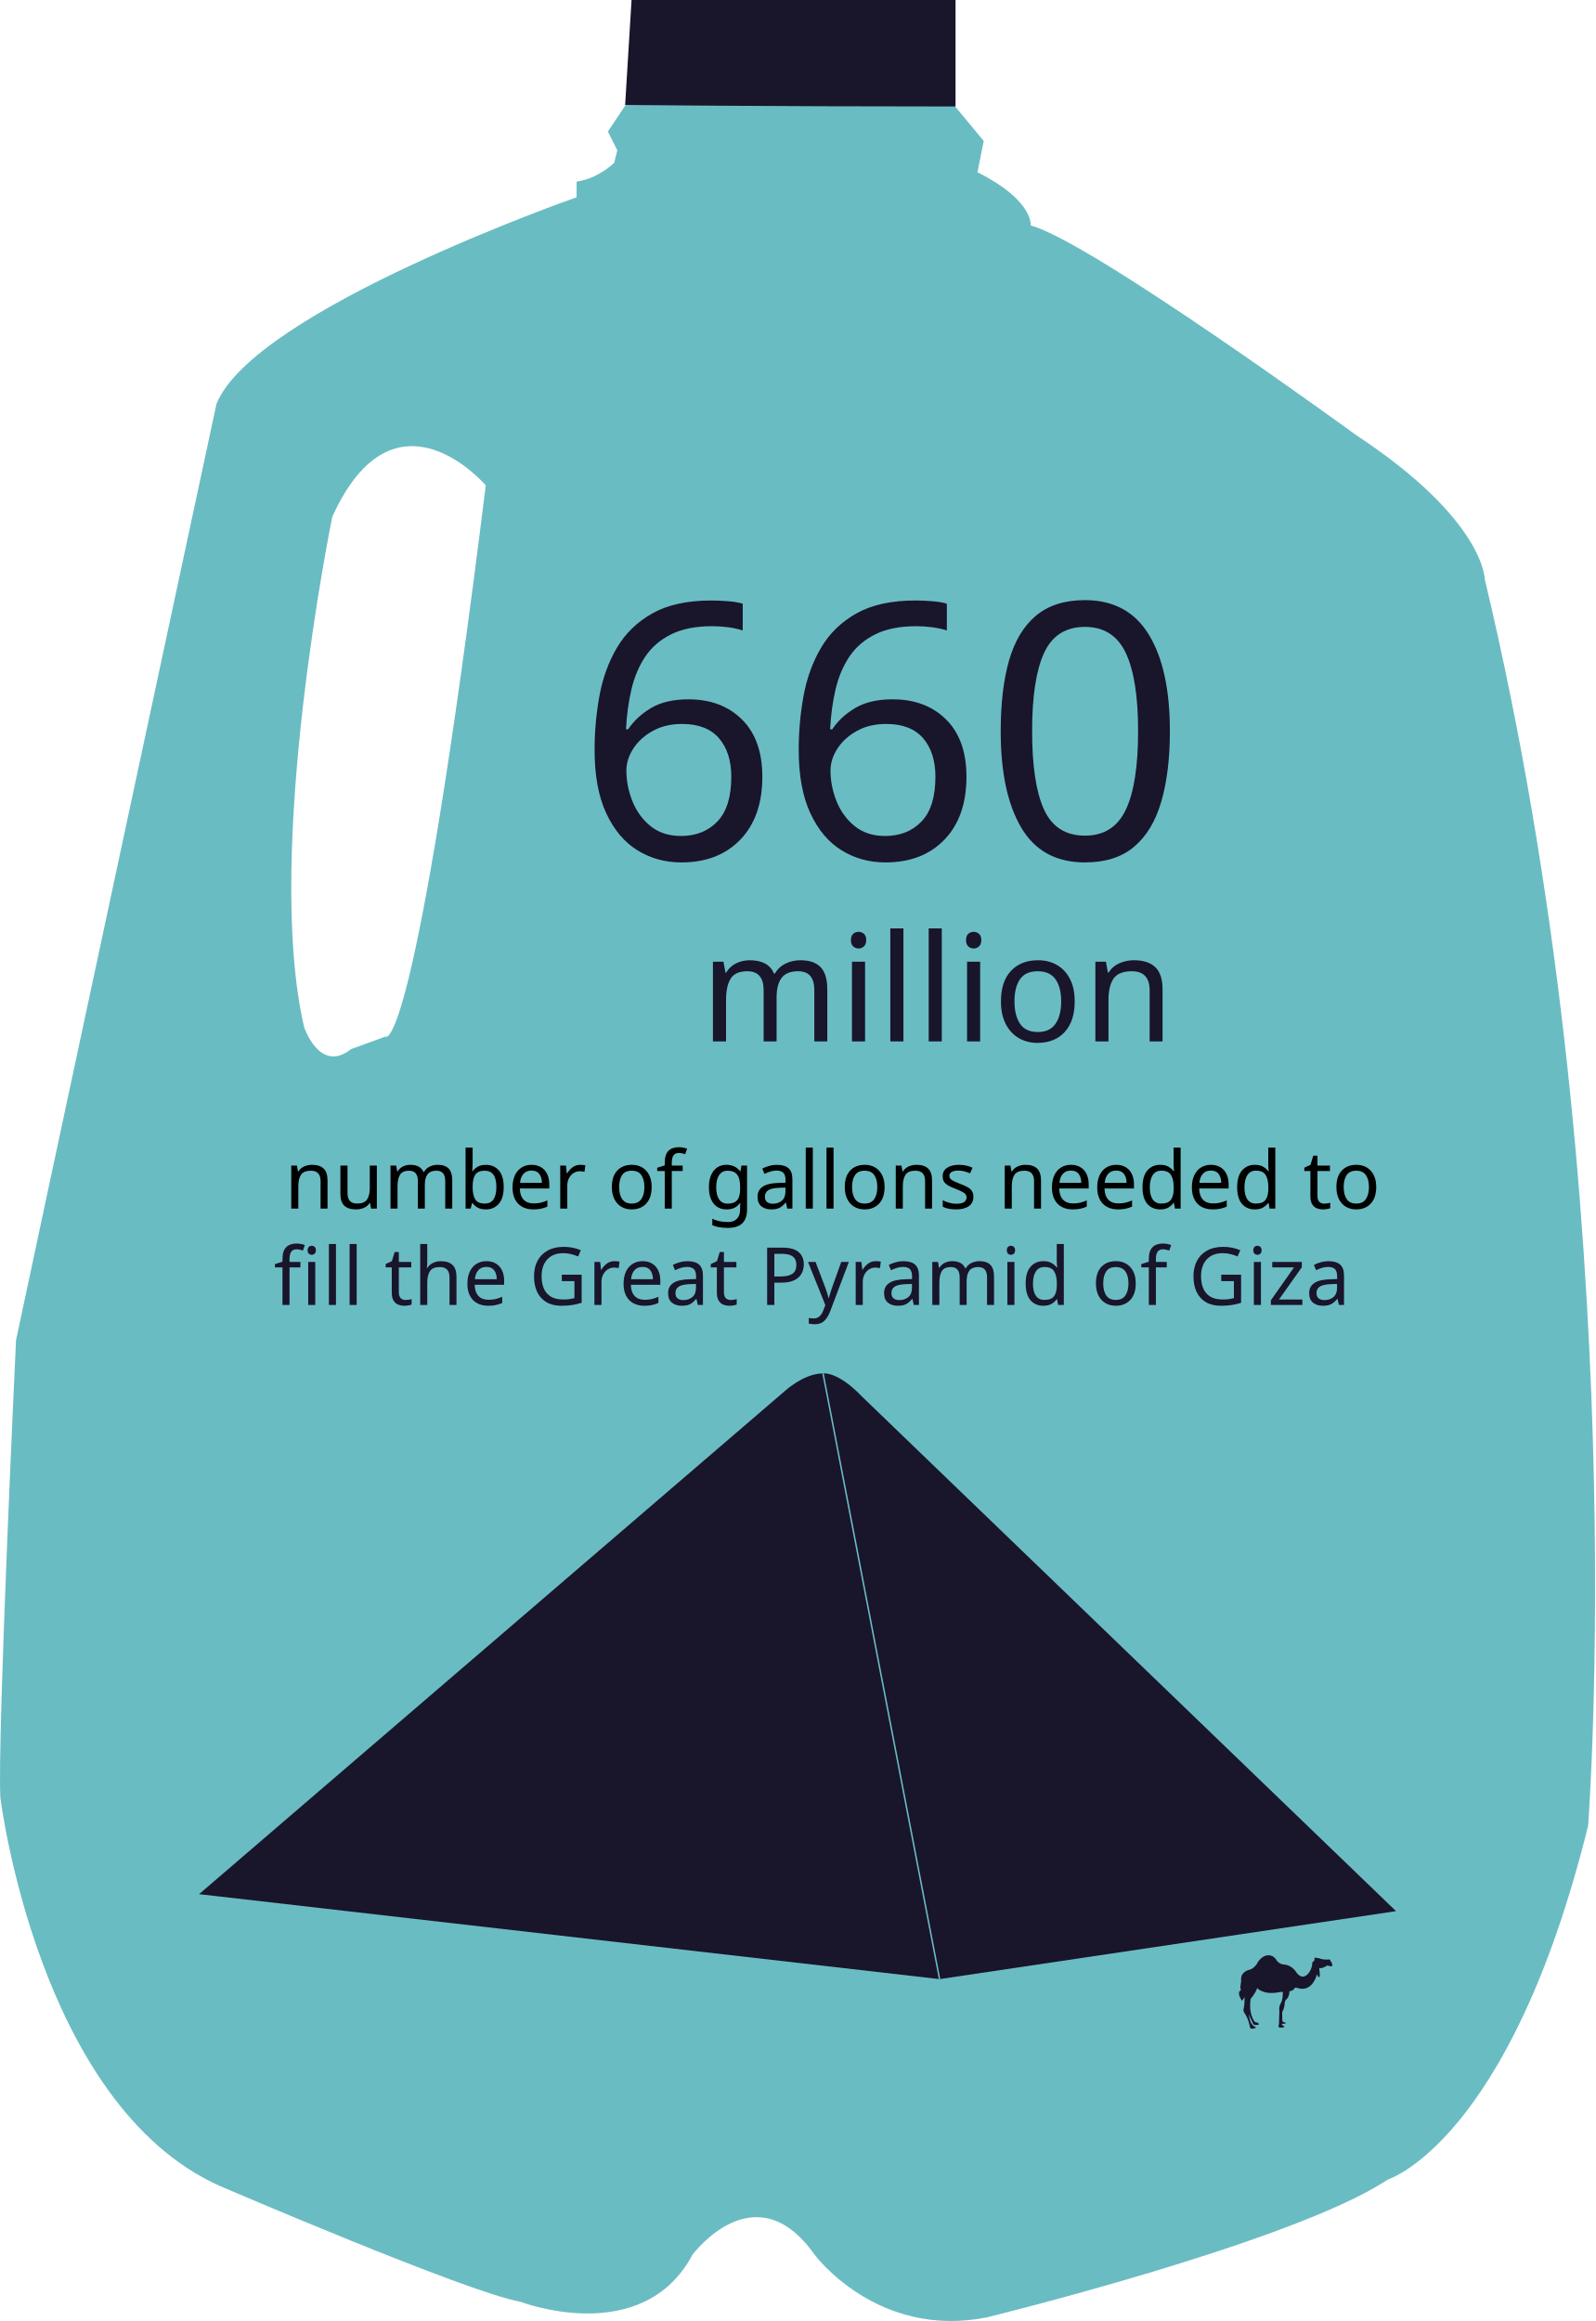
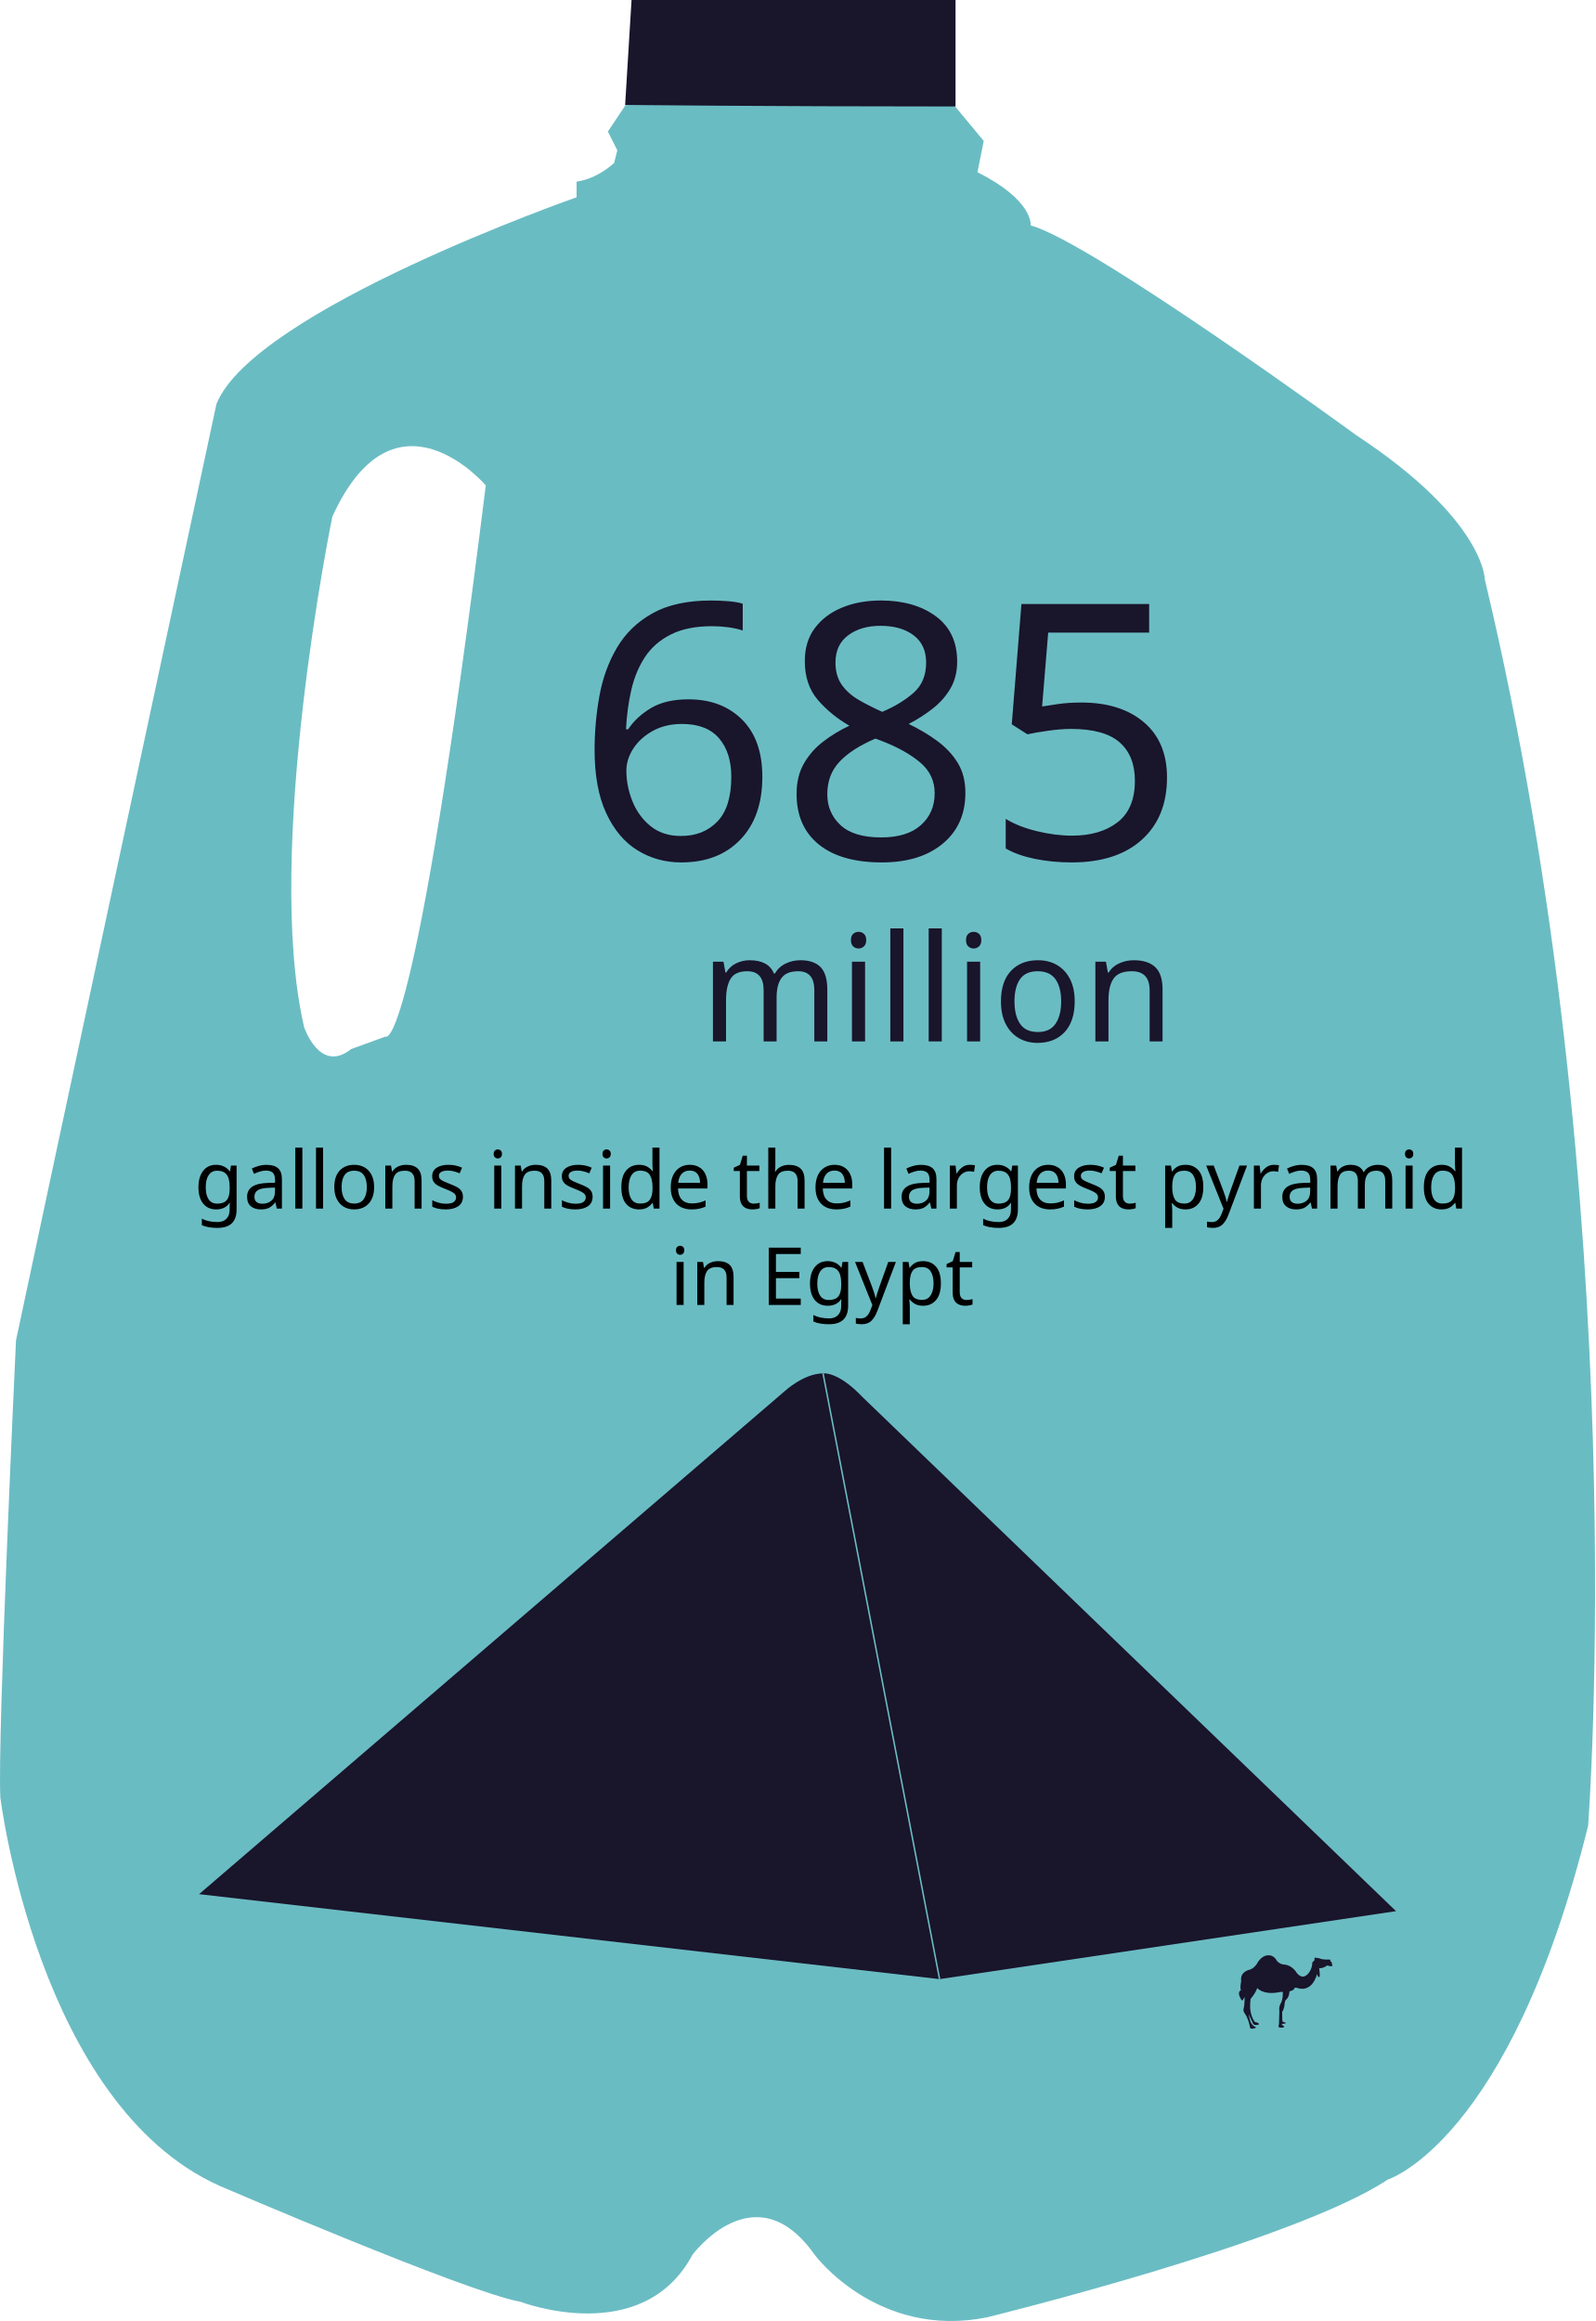
<svg xmlns="http://www.w3.org/2000/svg" version="1.1" id="Layer_1" x="0px" y="0px" width="536.379px" height="780.521px" viewBox="0 0 536.379 780.521" enable-background="new 0 0 536.379 780.521" xml:space="preserve">
  <g>
-     <path fill="#6ABCC3" d="M330.795,47.392l-2.104,10.53c18.959,9.479,17.901,17.903,17.901,17.903   c20.01,5.263,109.521,70.558,109.521,70.558c43.176,28.433,43.176,48.442,43.176,48.442   c50.553,211.678,34.752,419.134,34.752,419.134c-26.328,106.364-67.396,119.005-67.396,119.005   C435.049,754.024,331.852,779.3,331.852,779.3c-36.859,7.373-57.922-21.062-57.922-21.062c-20.01-28.437-41.069,0-41.069,0   c-16.853,31.595-57.922,15.798-57.922,15.798c-17.903-3.157-101.101-38.964-101.101-38.964   c-61.081-27.386-73.72-130.586-73.72-130.586c-1.052-20.013,5.267-153.751,5.267-153.751   c4.915-23.522,67.401-314.881,67.401-314.881c12.635-31.595,121.105-69.508,121.105-69.508v-5.267   c7.373-1.051,12.637-6.318,12.637-6.318l1.055-4.212l-3.161-6.318l8.424-12.636l2.175-18.333l100.026,15.161L330.795,47.392z    M163.352,163.23c0,0-30.543-35.806-51.604,10.534c0,0-23.17,112.683-9.479,171.655c0,0,5.267,15.797,15.798,7.373l11.584-4.212   C129.651,348.581,139.13,358.056,163.352,163.23z" />
+     <path fill="#6ABCC3" d="M330.795,47.392l-2.104,10.53c18.959,9.479,17.9,17.903,17.9,17.903   c20.01,5.263,109.521,70.558,109.521,70.558c43.176,28.433,43.176,48.442,43.176,48.442   c50.553,211.678,34.752,419.134,34.752,419.134c-26.328,106.364-67.396,119.005-67.396,119.005   C435.049,754.024,331.852,779.3,331.852,779.3c-36.858,7.373-57.922-21.062-57.922-21.062c-20.01-28.438-41.069,0-41.069,0   c-16.853,31.595-57.922,15.798-57.922,15.798c-17.903-3.157-101.101-38.964-101.101-38.964   c-61.081-27.387-73.72-130.586-73.72-130.586c-1.052-20.014,5.267-153.751,5.267-153.751   c4.915-23.522,67.401-314.881,67.401-314.881c12.635-31.595,121.105-69.508,121.105-69.508v-5.267   c7.373-1.051,12.637-6.318,12.637-6.318l1.055-4.212l-3.161-6.318l8.424-12.636l2.175-18.333l100.026,15.161L330.795,47.392z    M163.352,163.23c0,0-30.543-35.806-51.604,10.534c0,0-23.17,112.683-9.479,171.655c0,0,5.267,15.797,15.798,7.373l11.584-4.212   C129.651,348.581,139.13,358.056,163.352,163.23z" />
    <path fill="#19152B" d="M210.215,35.279c0,0,45.303,0.528,111.104,0.528V0h-108.95L210.215,35.279z" />
  </g>
  <rect x="56.69" y="386.761" fill="none" width="434" height="82" />
-   <text transform="matrix(1 0 0 1 95.6416 406.4434)" font-family="'Interstate-Regular'" font-size="27">number of gallons needed to</text>
-   <text transform="matrix(1 0 0 1 92.0498 438.8438)" fill="#19152B" font-family="'Interstate-Regular'" font-size="27">fill the Great Pyramid of Giza</text>
-   <text transform="matrix(1 0 0 1 193.3496 288.8154)" fill="#19152B" font-family="'Interstate-Bold'" font-size="120">660</text>
+   <text transform="matrix(1 0 0 1 65.2476 406.4434)" enable-background="new    ">
+     <tspan x="0" y="0" font-family="'Interstate-Regular'" font-size="27">gallons inside the largest pyramid</tspan>
+     <tspan x="159.959" y="32.4" font-family="'Interstate-Regular'" font-size="27">in Egypt</tspan>
+   </text>
+   <text transform="matrix(1 0 0 1 193.3496 288.8154)" fill="#19152B" font-family="'Interstate-Bold'" font-size="120">685</text>
  <text transform="matrix(1 0 0 1 235.4888 350.21)" fill="#19152B" font-family="'Interstate-Bold'" font-size="50">million</text>
-   <path fill="#19152B" d="M469.439,642.692L315.95,665.552L66.939,636.979l196.76-169.003c0,0,6.531-6.122,13.062-6.122  c0,0,4.897-0.816,13.062,7.757L469.439,642.692z" />
+   <path fill="#19152B" d="M469.439,642.692L315.95,665.552L66.939,636.979l196.76-169.003c0,0,6.531-6.122,13.062-6.122  c0,0,4.896-0.815,13.062,7.758L469.439,642.692z" />
  <line fill="none" stroke="#6ABDC4" stroke-width="0.5" stroke-miterlimit="10" x1="276.762" y1="461.853" x2="315.95" y2="665.552" />
  <g>
-     <path fill="#19152B" d="M417.335,669.237c0,0-1.187,0.428-0.49,2.116c0.018,0.043,0.034,0.082,0.054,0.125   c0.808,1.793,0.763,1.165,0.896,1.211c0,0,1.166-1.66,1.928-2.779l-1.548-1.076l-0.82-2.33   C417.354,666.504,416.831,668.609,417.335,669.237z" />
-     <path fill="#19152B" d="M419.961,677.51c0,0,0.859,1.791,1.263,2.688c0,0,0.135,0.739,0.874,0.763c0,0,1.456,0.111,1.21-0.382   c0,0-0.089-0.403-1.275-0.583c0,0-1.279-1.232-1.638-4.505c0,0-0.112-3.476,0.402-4.35   C421.312,670.269,417.824,674.73,419.961,677.51z" />
-     <path fill="#19152B" d="M420.306,681.565c0,0,0.044,0.628,0.401,0.628c0,0,1.099,0.179,1.705-0.427c0,0-1.615-0.447-2.106-2.512   c0,0-1.188-4.192,0.18-7.016c0,0,1.523-1.569,2.286-3.677c0,0,1.973,2.513,7.62,1.347c0,0,0.808-0.089,0.985-0.067   c0,0,0.091,2.532-0.672,3.832c0,0-0.718,0.942-0.494,2.734l-0.134,4.26c0,0-0.358,0.896,0.045,1.121c0,0,1.435,0.356,1.794-0.314   c0,0-0.986-0.402-0.852-0.896c0,0,1.164,0.135,1.389-0.358c0,0-1.434-0.091-1.255-0.986l-0.045-2.645c0,0,0.763-0.987,0.829-2.87   c0,0,0.11-1.119,0.649-1.389c0,0,0.941-0.854,0.985-2.69c0,0,1.436-0.181,1.705-1.076c0,0,0.134-0.312,1.075,0   c0,0,4.572,1.884,6.501-4.706c0,0,0.223,1.165,0.716,0.985c0,0,0.449,0.314,0-3.004c0,0,0.986,0.314,2.735-0.896   c0,0,1.658,0.627,1.703,0c0,0,0.066-0.181-0.181-0.358c0,0,0.27-0.517-0.426-1.008c0,0-0.224-0.18-0.066-0.292   c0,0,0.066-0.403-0.426-0.313c0,0-2.04,0.09-2.913-0.27c0,0-0.718-0.337-1.166-0.227c0,0-1.076-0.536-0.831,0.36   c0,0,0.09,0.516-0.448,0.808c0,0-0.4-0.021-0.379,1.277c0,0-0.539,3.138-2.847,3.788c0,0-1.323,0.224-2.422-1.412   c0,0-1.391-2.397-3.968-2.624c0,0-1.569,0.045-2.646-1.344c0,0-0.852-1.883-2.868-1.794c0,0-2.22-0.156-3.855,2.938   c0,0-1.001,1.682-2.787,2.018c0,0-2.479,0.694-2.479,2.913c0,0-0.157,2.332,0.695,3.968c0,0,0.649,1.277,0.446,3.744   c0,0,0.023,1.142-0.335,2.6c0,0-0.089,0.538,0.201,1.031C418.354,676.746,419.699,678.427,420.306,681.565z" />
+     <path fill="#19152B" d="M417.335,669.237c0,0-1.187,0.428-0.49,2.116c0.019,0.043,0.034,0.081,0.055,0.125   c0.808,1.793,0.763,1.164,0.896,1.211c0,0,1.166-1.66,1.928-2.779l-1.548-1.076l-0.819-2.33   C417.354,666.504,416.831,668.609,417.335,669.237z" />
+     <path fill="#19152B" d="M419.961,677.51c0,0,0.859,1.791,1.263,2.688c0,0,0.136,0.739,0.874,0.763c0,0,1.456,0.111,1.21-0.382   c0,0-0.089-0.403-1.274-0.583c0,0-1.279-1.232-1.639-4.505c0,0-0.111-3.477,0.402-4.351   C421.312,670.269,417.824,674.73,419.961,677.51z" />
+     <path fill="#19152B" d="M420.306,681.565c0,0,0.044,0.628,0.401,0.628c0,0,1.099,0.179,1.705-0.428c0,0-1.615-0.446-2.106-2.512   c0,0-1.188-4.192,0.181-7.016c0,0,1.522-1.569,2.286-3.678c0,0,1.973,2.514,7.619,1.348c0,0,0.809-0.089,0.985-0.067   c0,0,0.091,2.532-0.672,3.832c0,0-0.718,0.942-0.494,2.734l-0.134,4.26c0,0-0.358,0.896,0.045,1.121c0,0,1.435,0.355,1.794-0.314   c0,0-0.986-0.401-0.852-0.896c0,0,1.164,0.135,1.389-0.358c0,0-1.434-0.091-1.255-0.985l-0.045-2.646c0,0,0.763-0.987,0.829-2.87   c0,0,0.109-1.119,0.648-1.389c0,0,0.941-0.854,0.985-2.69c0,0,1.436-0.181,1.705-1.076c0,0,0.134-0.312,1.075,0   c0,0,4.571,1.885,6.501-4.706c0,0,0.223,1.165,0.716,0.985c0,0,0.449,0.314,0-3.004c0,0,0.985,0.314,2.734-0.896   c0,0,1.658,0.627,1.703,0c0,0,0.066-0.182-0.181-0.358c0,0,0.27-0.517-0.426-1.008c0,0-0.225-0.181-0.066-0.292   c0,0,0.066-0.403-0.426-0.313c0,0-2.04,0.09-2.913-0.27c0,0-0.718-0.337-1.166-0.228c0,0-1.076-0.536-0.831,0.36   c0,0,0.09,0.516-0.448,0.808c0,0-0.399-0.021-0.379,1.277c0,0-0.539,3.138-2.847,3.788c0,0-1.323,0.224-2.422-1.412   c0,0-1.392-2.397-3.968-2.624c0,0-1.569,0.045-2.646-1.344c0,0-0.852-1.883-2.868-1.794c0,0-2.22-0.156-3.854,2.938   c0,0-1.001,1.683-2.787,2.019c0,0-2.479,0.693-2.479,2.913c0,0-0.157,2.331,0.695,3.968c0,0,0.649,1.276,0.446,3.744   c0,0,0.022,1.142-0.335,2.6c0,0-0.089,0.538,0.2,1.031C418.354,676.746,419.699,678.427,420.306,681.565z" />
  </g>
</svg>
